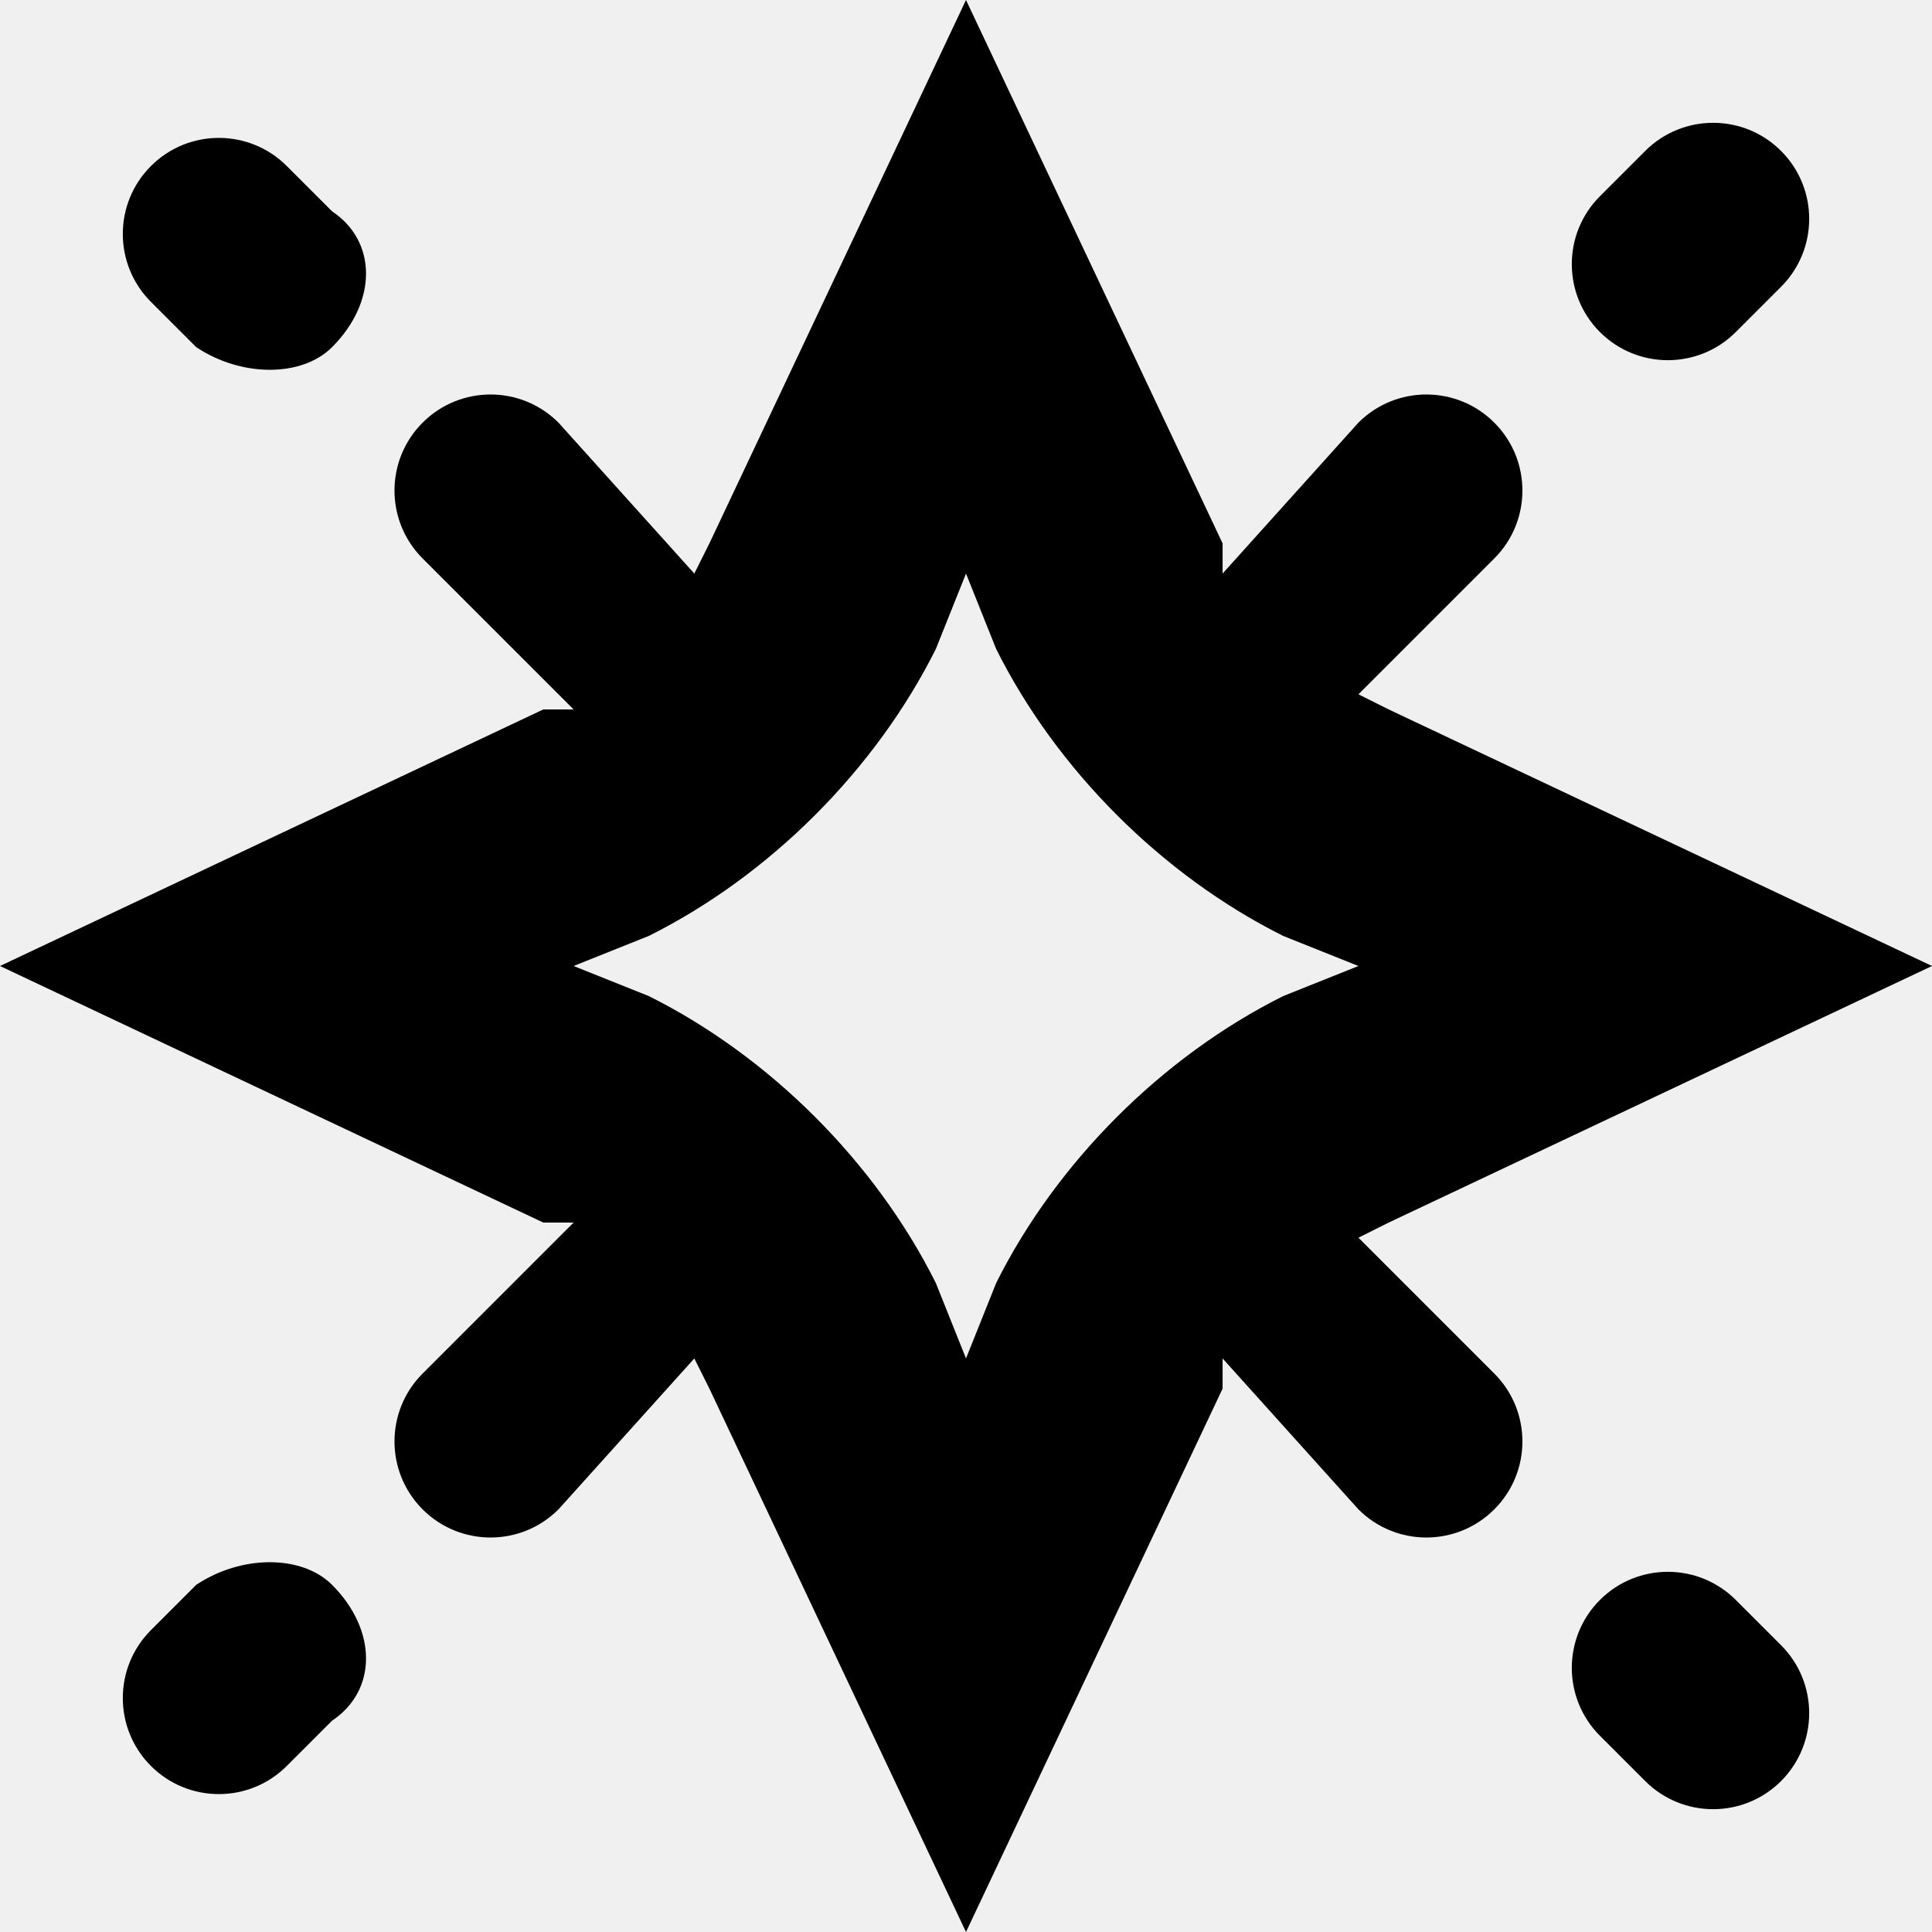
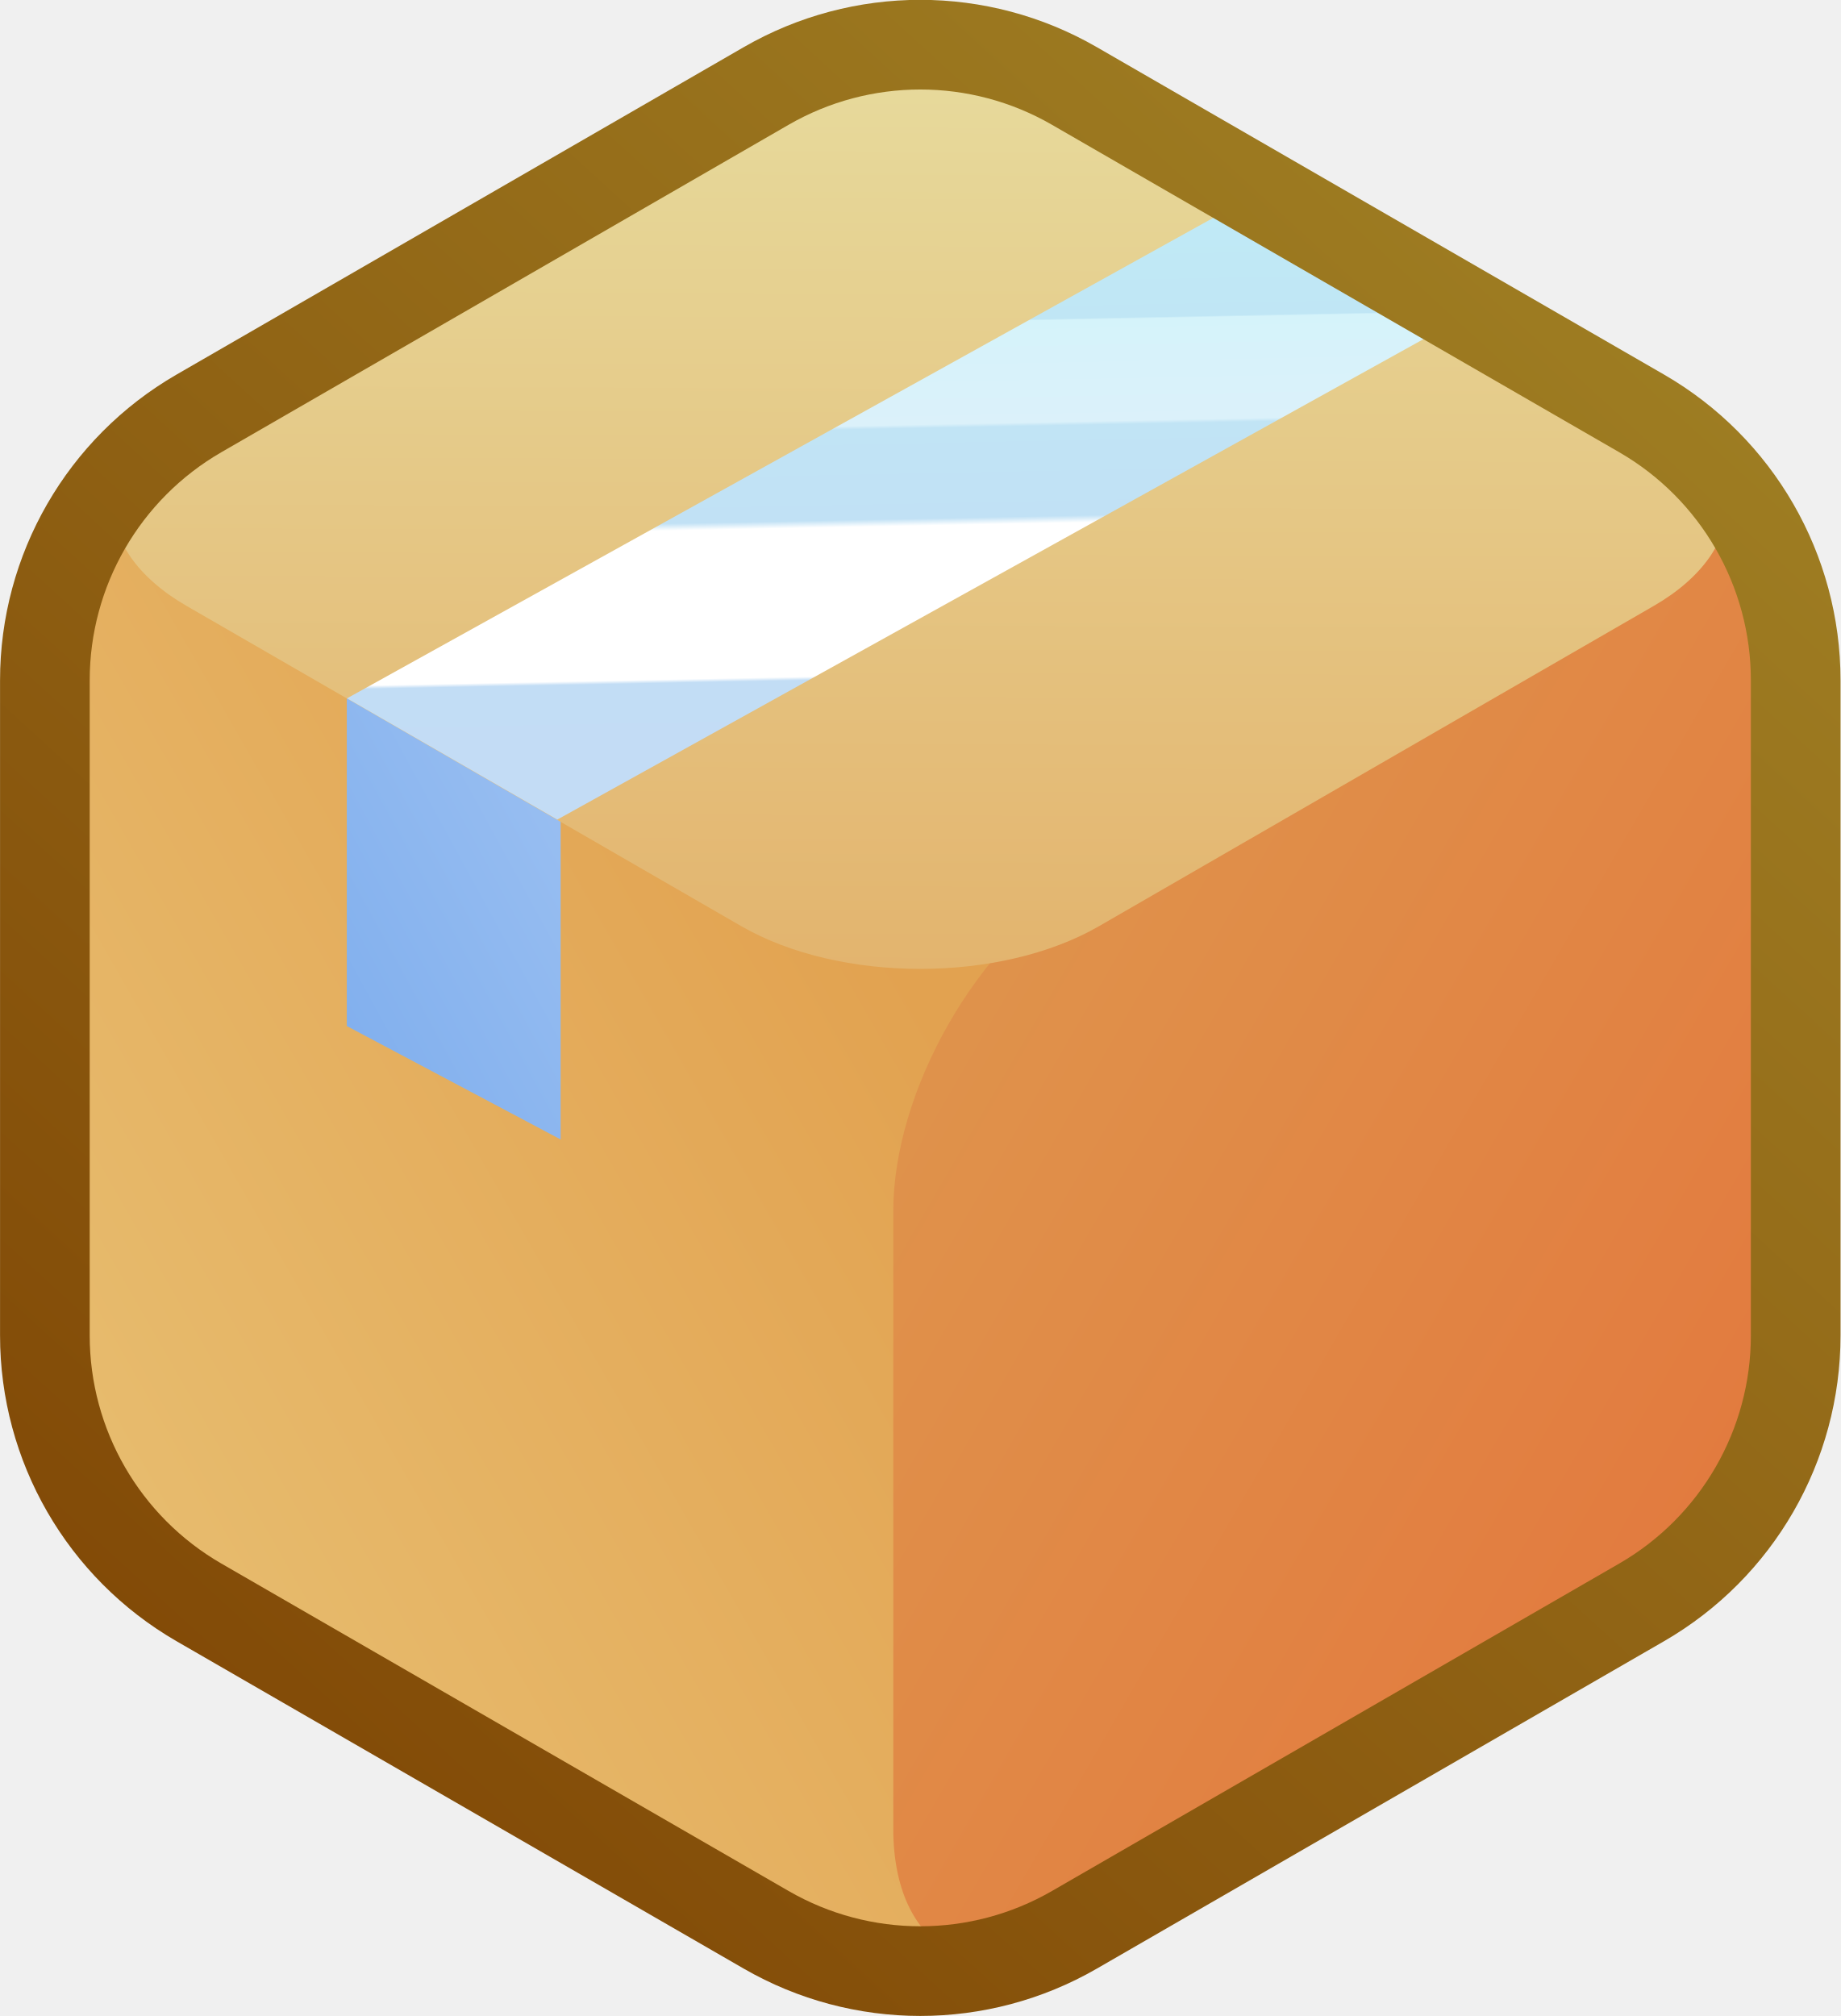
- <svg xmlns="http://www.w3.org/2000/svg" viewBox="0 0 128 128">
-   <path fill-rule="evenodd" d="M81 36 64 0 47 36l-1 2-9-10a6 6 0 0 0-9 9l10 10h-2L0 64l36 17h2L28 91a6 6 0 1 0 9 9l9-10 1 2 17 36 17-36v-2l9 10a6 6 0 1 0 9-9l-9-9 2-1 36-17-36-17-2-1 9-9a6 6 0 1 0-9-9l-9 10v-2Zm-17 2-2 5c-4 8-11 15-19 19l-5 2 5 2c8 4 15 11 19 19l2 5 2-5c4-8 11-15 19-19l5-2-5-2c-8-4-15-11-19-19l-2-5Z" clip-rule="evenodd" />
-   <path d="M118 19a6 6 0 0 0-9-9l-3 3a6 6 0 1 0 9 9l3-3Zm-96 4c-2 2-6 2-9 0l-3-3a6 6 0 1 1 9-9l3 3c3 2 3 6 0 9Zm0 82c-2-2-6-2-9 0l-3 3a6 6 0 1 0 9 9l3-3c3-2 3-6 0-9Zm96 4a6 6 0 0 1-9 9l-3-3a6 6 0 1 1 9-9l3 3Z" />
-   <style>path{fill:#000}@media (prefers-color-scheme:dark){path{fill:#fff}}</style>
+ <svg xmlns="http://www.w3.org/2000/svg" xmlns:xlink="http://www.w3.org/1999/xlink" width="8.211mm" height="8.994mm" viewBox="0 0 8.211 8.994" version="1.1" id="svg1">
+   <defs id="defs1">
+     <linearGradient id="linearGradient23">
+       <stop style="stop-color:#a3c5f3;stop-opacity:1;" offset="0" id="stop24" />
+       <stop style="stop-color:#5b97e7;stop-opacity:1;" offset="1" id="stop25" />
+     </linearGradient>
+     <linearGradient id="linearGradient14">
+       <stop style="stop-color:#c3dcf5;stop-opacity:1;" offset="0" id="stop14" />
+       <stop style="stop-color:#c2ddf5;stop-opacity:1;" offset="0.111" id="stop21" />
+       <stop style="stop-color:#ffffff;stop-opacity:1;" offset="0.116" id="stop22" />
+       <stop style="stop-color:#ffffff;stop-opacity:1;" offset="0.325" id="stop23" />
+       <stop style="stop-color:#c1e1f5;stop-opacity:1;" offset="0.335" id="stop20" />
+       <stop style="stop-color:#c1e4f5;stop-opacity:1;" offset="0.462" id="stop16" />
+       <stop style="stop-color:#dbf1fa;stop-opacity:1;" offset="0.467" id="stop17" />
+       <stop style="stop-color:#d5f3fa;stop-opacity:1;" offset="0.61" id="stop18" />
+       <stop style="stop-color:#c0e6f5;stop-opacity:1;" offset="0.612" id="stop19" />
+       <stop style="stop-color:#c0f1f7;stop-opacity:1;" offset="1" id="stop15" />
+     </linearGradient>
+     <linearGradient id="linearGradient12">
+       <stop style="stop-color:#e3b46e;stop-opacity:1;" offset="0" id="stop12" />
+       <stop style="stop-color:#e7db9d;stop-opacity:1;" offset="1" id="stop13" />
+     </linearGradient>
+     <linearGradient id="linearGradient10">
+       <stop style="stop-color:#df944c;stop-opacity:1;" offset="0" id="stop10" />
+       <stop style="stop-color:#e3773d;stop-opacity:1;" offset="1" id="stop11" />
+     </linearGradient>
+     <linearGradient id="linearGradient8">
+       <stop style="stop-color:#e2a250;stop-opacity:1;" offset="0" id="stop8" />
+       <stop style="stop-color:#e8c174;stop-opacity:1;" offset="1" id="stop9" />
+     </linearGradient>
+     <linearGradient id="linearGradient6">
+       <stop style="stop-color:#7d4102;stop-opacity:1;" offset="0" id="stop6" />
+       <stop style="stop-color:#a38627;stop-opacity:1;" offset="1" id="stop7" />
+     </linearGradient>
+     <linearGradient xlink:href="#linearGradient6" id="linearGradient7" x1="67.341" y1="144.366" x2="75.552" y2="135.373" gradientUnits="userSpaceOnUse" />
+     <linearGradient xlink:href="#linearGradient8" id="linearGradient9" x1="71.447" y1="139.816" x2="67.001" y2="142.361" gradientUnits="userSpaceOnUse" />
+     <linearGradient xlink:href="#linearGradient10" id="linearGradient11" x1="83.076" y1="182.292" x2="87.704" y2="187.038" gradientUnits="userSpaceOnUse" />
+     <linearGradient xlink:href="#linearGradient12" id="linearGradient13" x1="71.515" y1="142.077" x2="71.553" y2="135.83" gradientUnits="userSpaceOnUse" />
+     <linearGradient xlink:href="#linearGradient14" id="linearGradient15" x1="71.448" y1="138.751" x2="71.385" y2="135.574" gradientUnits="userSpaceOnUse" />
+     <linearGradient xlink:href="#linearGradient23" id="linearGradient25" x1="71.103" y1="139.903" x2="67.341" y2="141.956" gradientUnits="userSpaceOnUse" />
+   </defs>
+   <g id="layer1" transform="translate(-67.3408,-135.3725)">
+     <path id="path1" style="opacity:1;fill:url(#linearGradient9);fill-opacity:1;stroke:none;stroke-width:0.4;stroke-linecap:round;stroke-linejoin:round;paint-order:markers fill stroke" d="M 70.759,143.982 68.228,142.521 A 1.375,1.375 60 0 1 67.541,141.33 v -2.922 a 1.375,1.375 120 0 1 0.687,-1.191 l 2.531,-1.461 a 1.375,1.375 3.1762811e-6 0 1 1.375,0 l 2.531,1.461 a 1.375,1.375 60 0 1 0.687,1.191 l 10e-7,2.922 a 1.375,1.375 120 0 1 -0.687,1.191 l -2.531,1.461 a 1.375,1.375 0 0 1 -1.375,0 z" />
+     <path id="rect6" style="opacity:1;fill:url(#linearGradient25);stroke-width:0.4;stroke-linecap:round;stroke-linejoin:round;paint-order:markers fill stroke" d="m 68.888,138.488 h 0.954 v 1.968 l -0.954,-0.506 z" />
+     <path id="rect2" style="opacity:1;fill:url(#linearGradient11);fill-opacity:1;stroke:none;stroke-width:0.431;stroke-linecap:round;stroke-linejoin:round;paint-order:markers fill stroke" transform="matrix(0.9130208,-0.5417241,0,1.061637,-4.524061,-8.686034)" d="m 83.991,182.261 h 2.711 a 0.915,0.915 45 0 1 0.915,0.915 l 0,2.595 a 0.915,0.915 135 0 1 -0.915,0.915 h -2.711 a 0.915,0.915 45 0 1 -0.915,-0.915 v -2.595 a 0.915,0.915 135 0 1 0.915,-0.915 z" />
+     <path id="path2" style="opacity:1;fill:url(#linearGradient13);fill-opacity:1;stroke:none;stroke-width:0.48;stroke-linecap:round;stroke-linejoin:round;paint-order:markers fill stroke" transform="matrix(1.142316,0,0,0.6595167,-10.21766,45.99233)" d="m 72.189,136.059 2.165,2.165 a 0.989,0.989 90 0 1 0,1.399 l -2.165,2.165 a 0.989,0.989 0 0 1 -1.399,0 l -2.165,-2.165 a 0.989,0.989 90 0 1 0,-1.399 l 2.165,-2.165 a 0.989,0.989 0 0 1 1.399,0 z" />
+     <path id="path6" style="opacity:1;fill:url(#linearGradient15);stroke-width:0.486;stroke-linecap:round;stroke-linejoin:round;paint-order:markers fill stroke" d="m 72.821,136.307 0.938,0.541 -3.932,2.181 -0.938,-0.541 z" />
+     <path id="path4" style="opacity:1;fill:none;fill-opacity:1;stroke:url(#linearGradient7);stroke-width:0.4;stroke-linecap:round;stroke-linejoin:round;stroke-opacity:1;paint-order:markers fill stroke" d="M 70.759,143.982 68.228,142.521 A 1.375,1.375 60 0 1 67.541,141.33 v -2.922 a 1.375,1.375 120 0 1 0.687,-1.191 l 2.531,-1.461 a 1.375,1.375 3.1762811e-6 0 1 1.375,0 l 2.531,1.461 a 1.375,1.375 60 0 1 0.687,1.191 l 10e-7,2.922 a 1.375,1.375 120 0 1 -0.687,1.191 l -2.531,1.461 a 1.375,1.375 0 0 1 -1.375,0 z" />
+   </g>
</svg>
